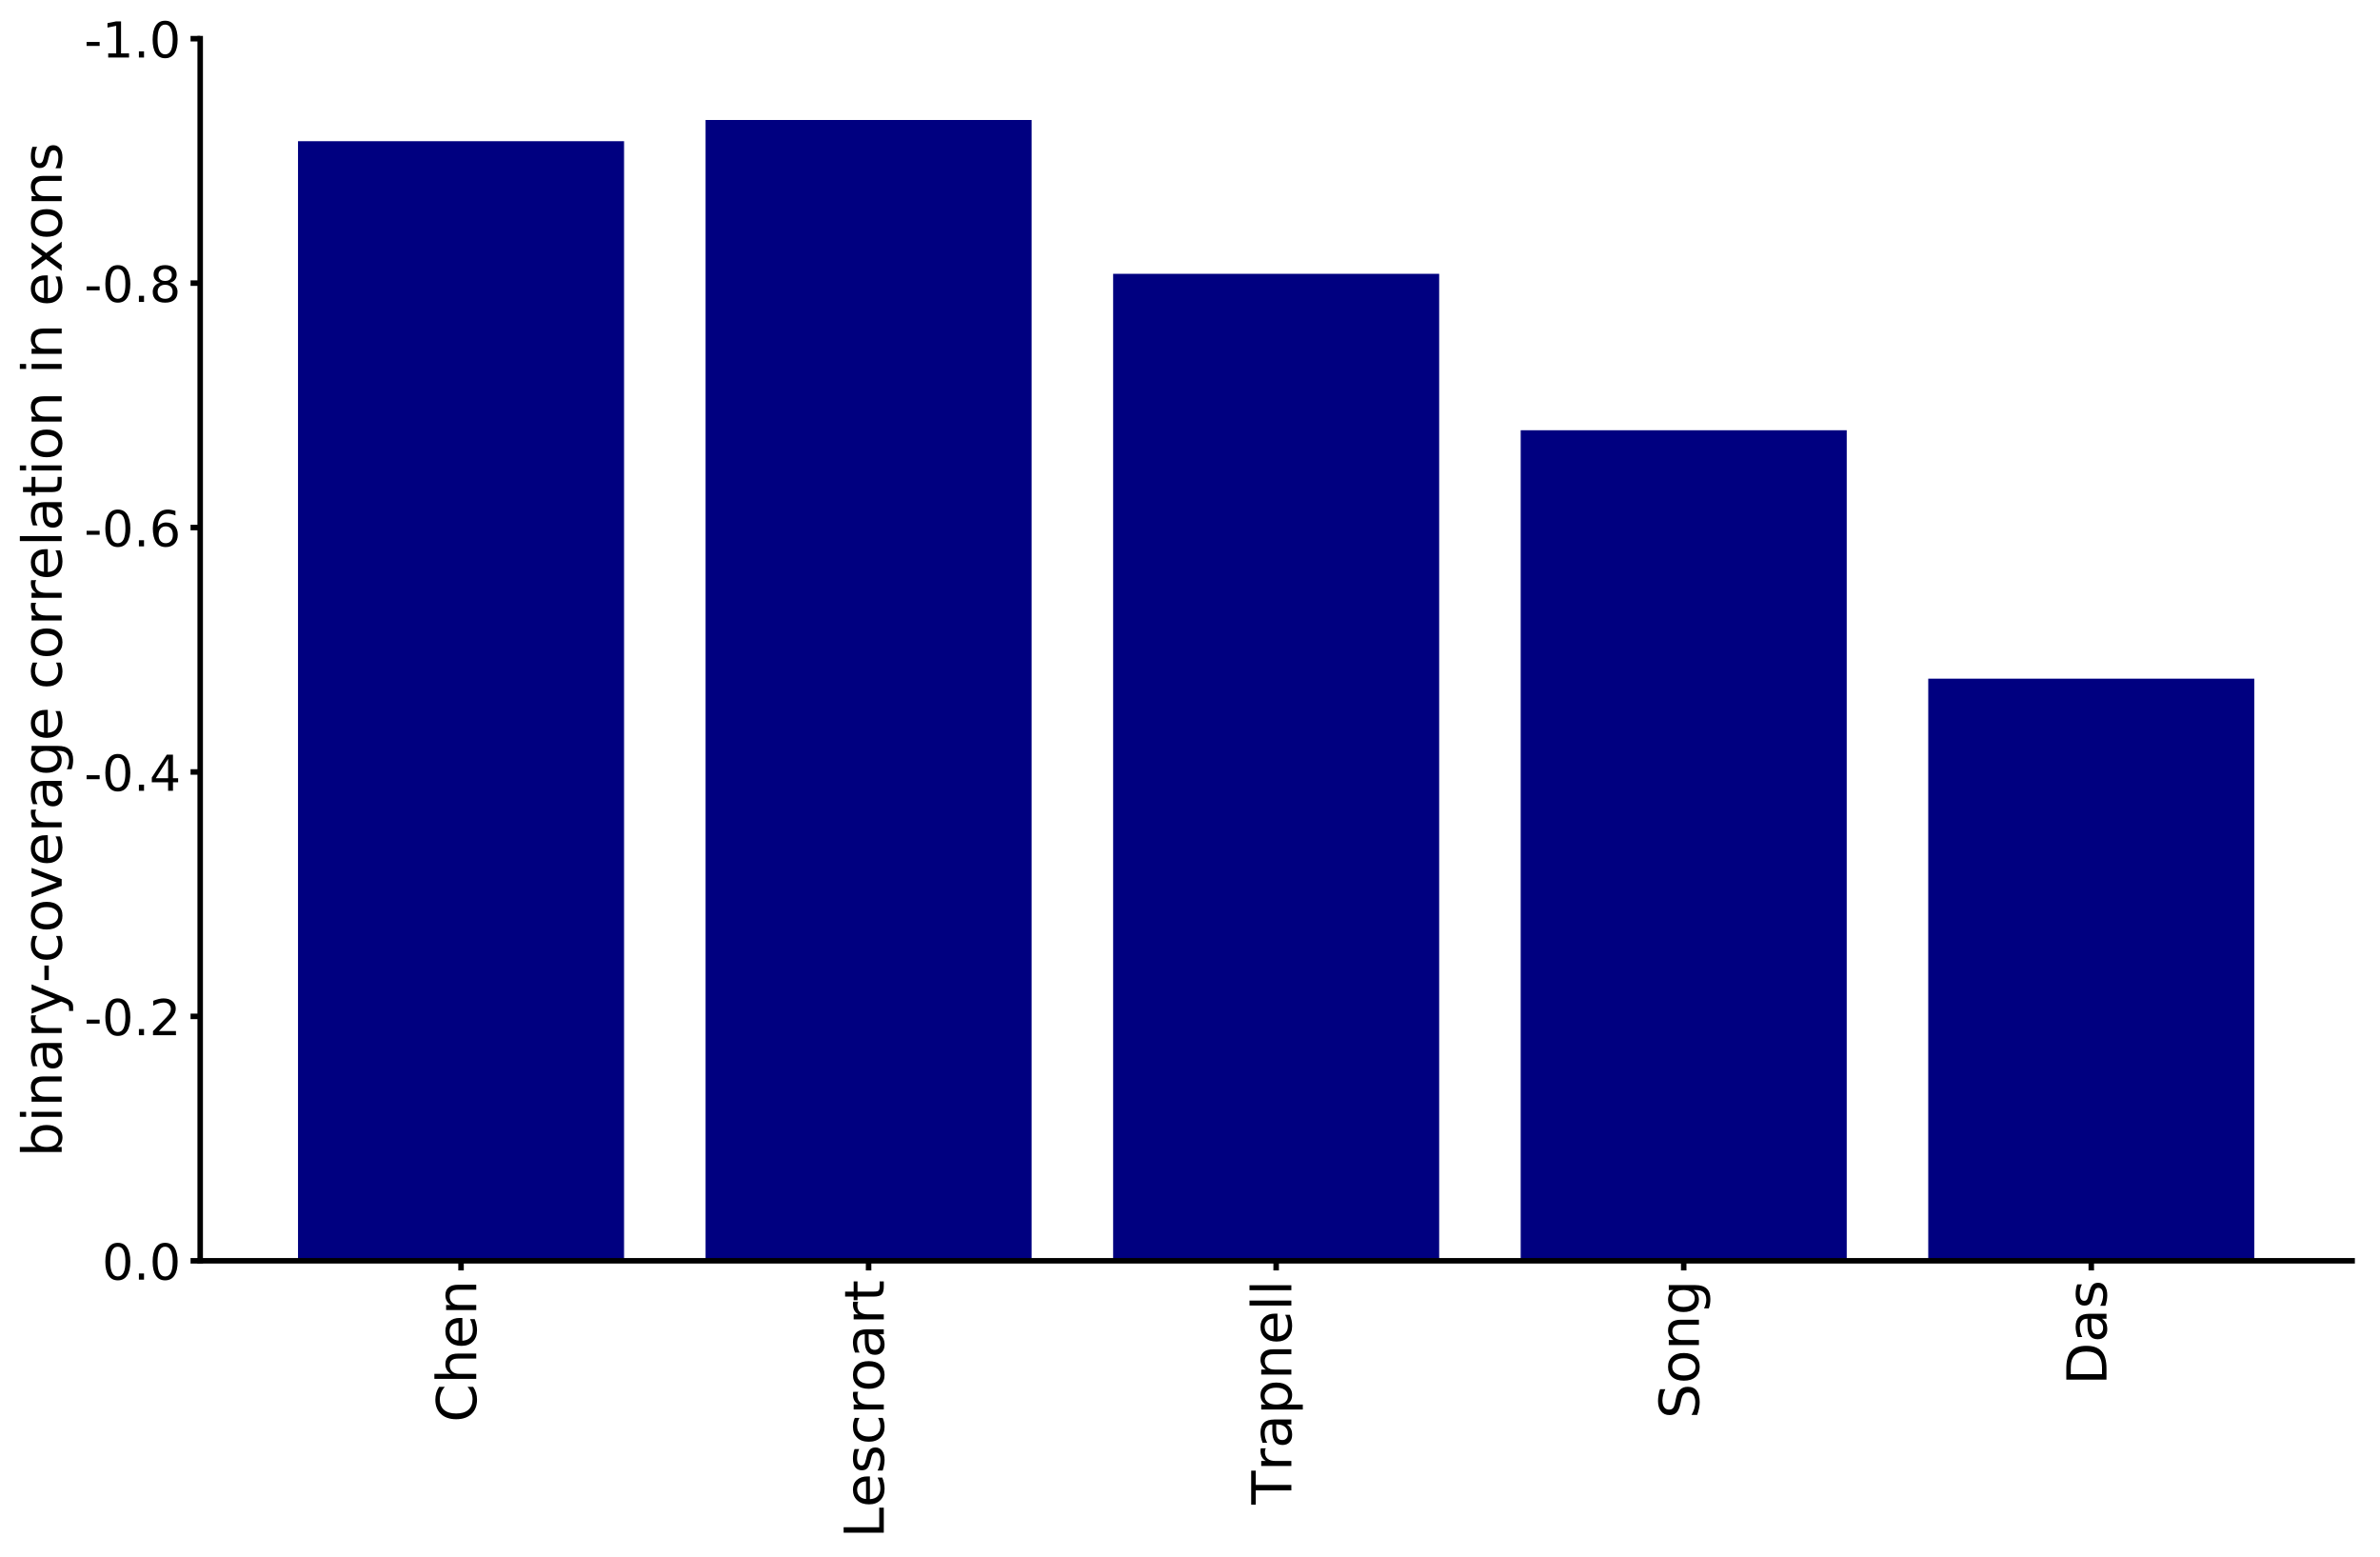
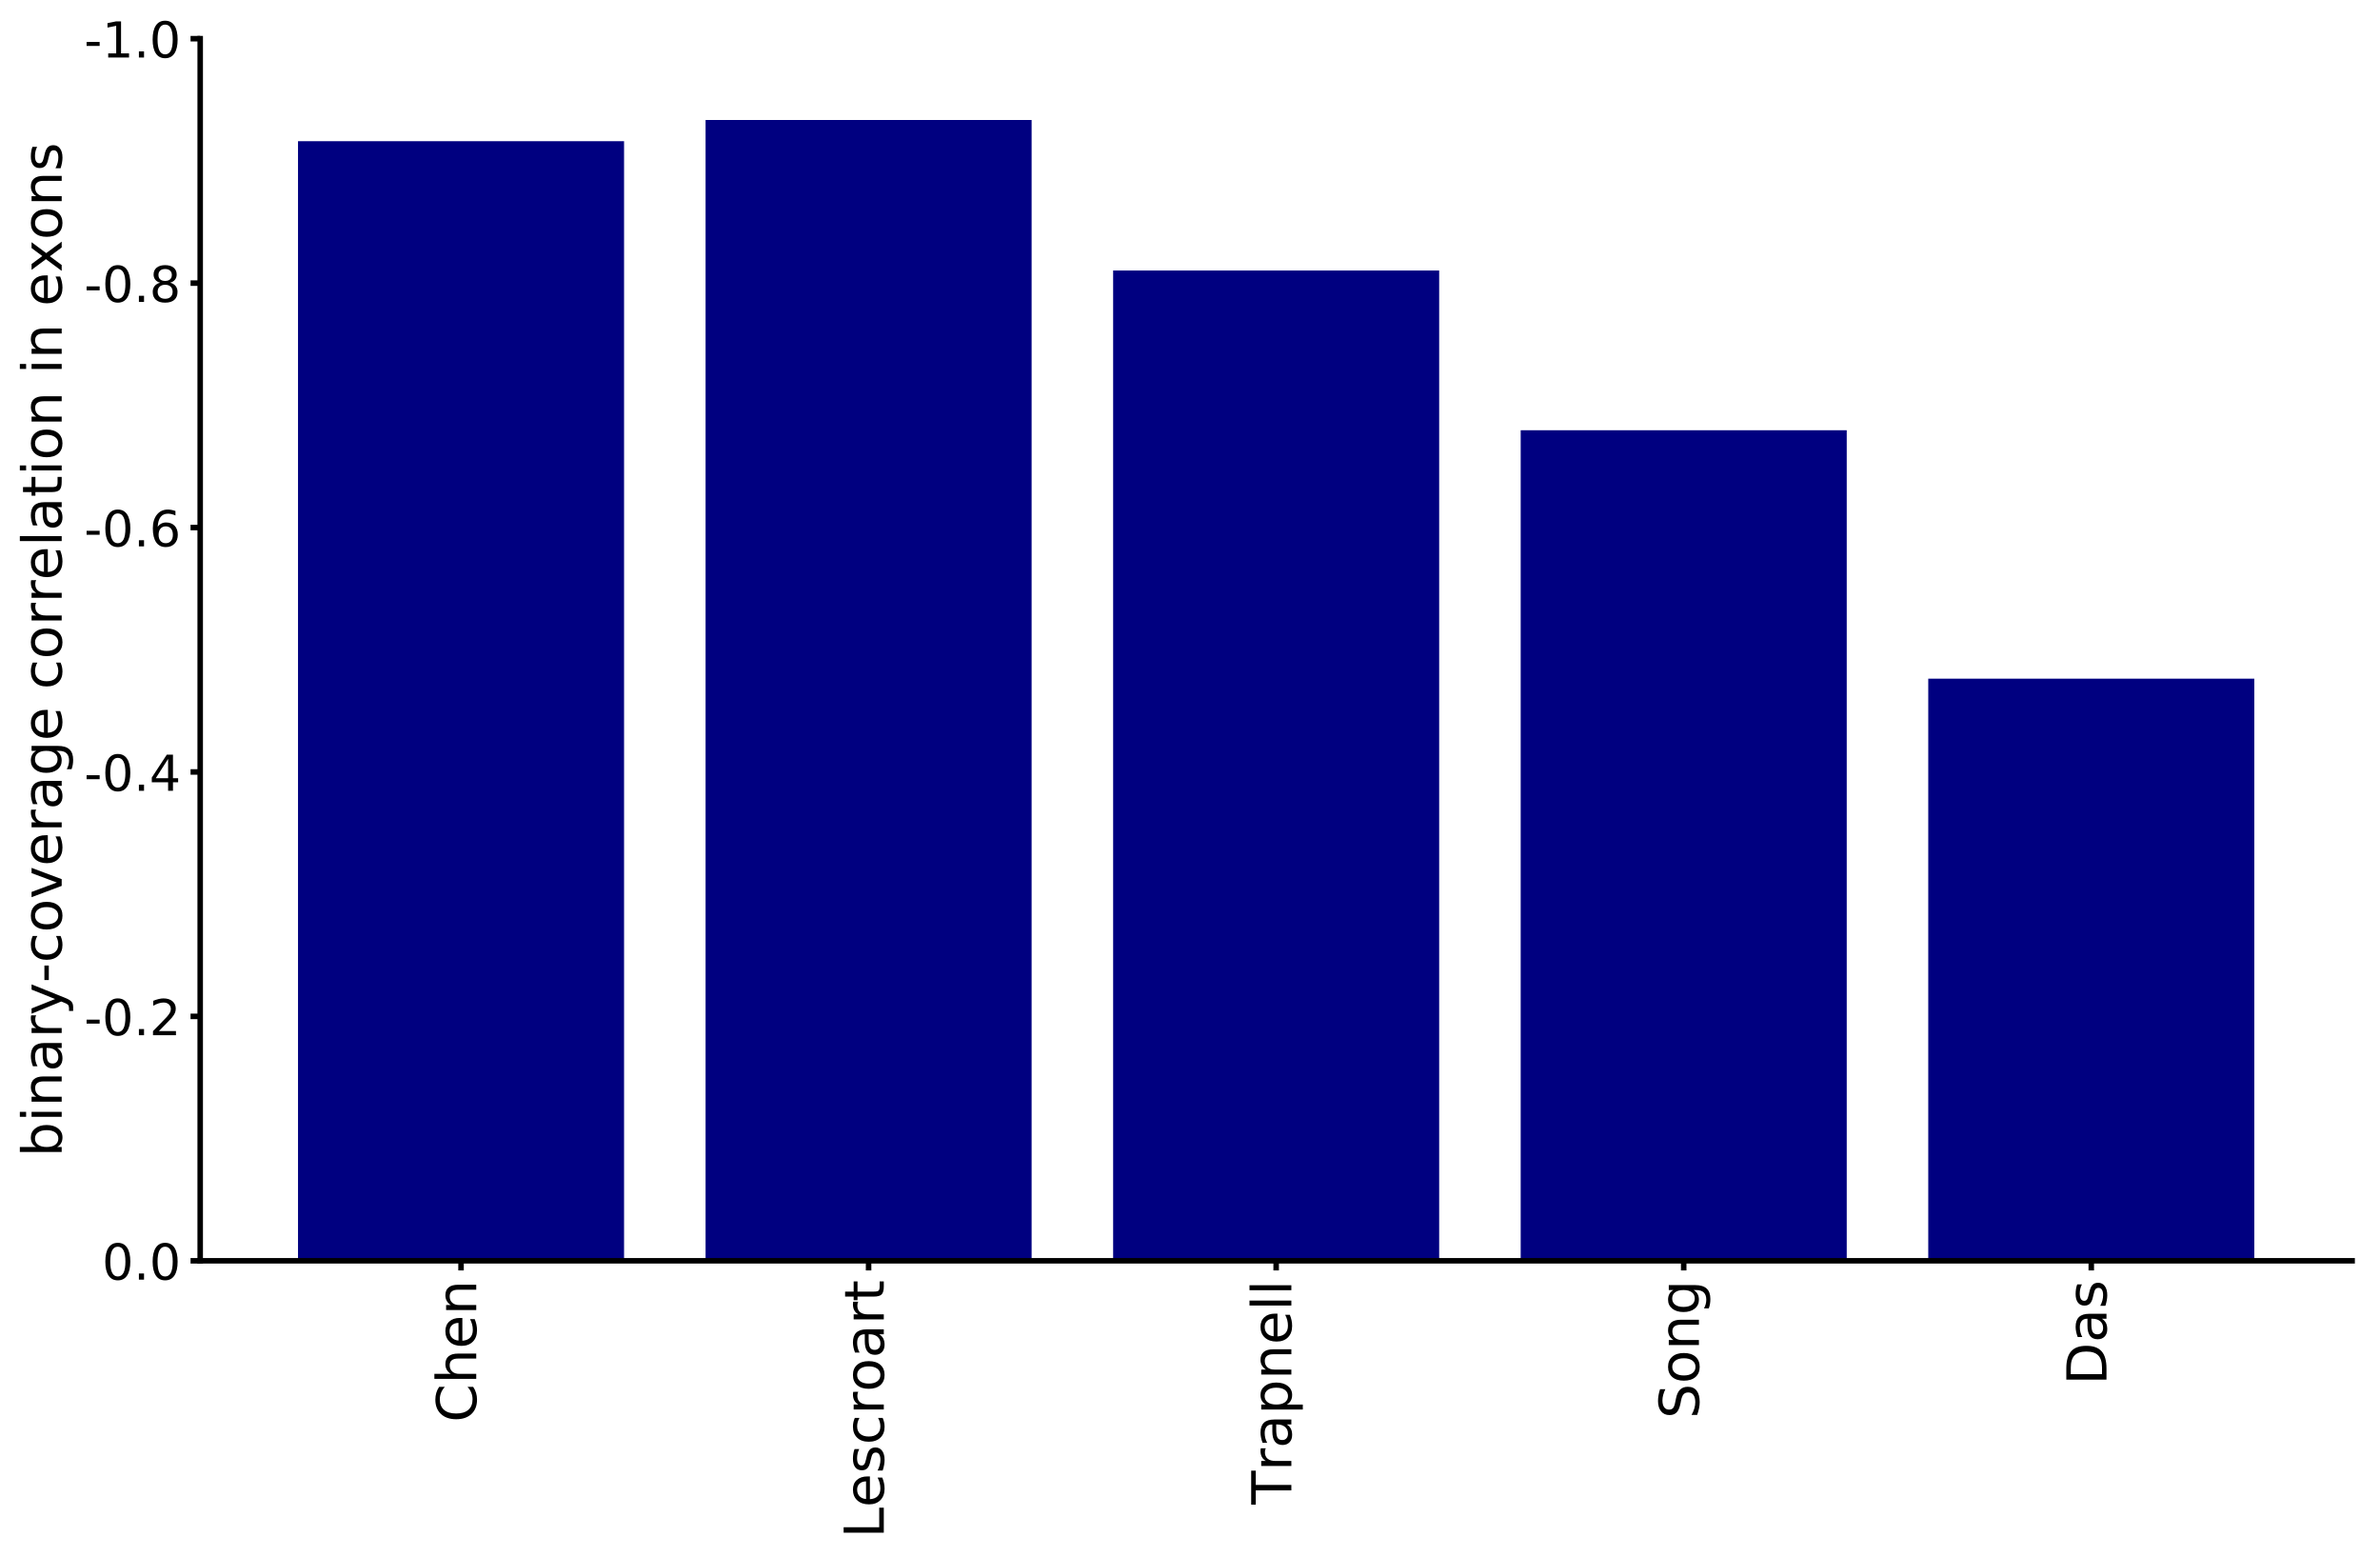
<svg xmlns="http://www.w3.org/2000/svg" xmlns:xlink="http://www.w3.org/1999/xlink" height="565pt" version="1.1" viewBox="0 0 864 565" width="864pt">
  <defs>
    <style type="text/css">
*{stroke-linecap:butt;stroke-linejoin:round;}
  </style>
  </defs>
  <g id="figure_1">
    <g id="patch_1">
      <path d="M 0 565.393  L 864.576 565.393  L 864.576 0  L 0 0  z " style="fill:#ffffff;" />
    </g>
    <g id="axes_1">
      <g id="patch_2">
        <path d="M 72.676 457.559  L 853.876 457.559  L 853.876 14.039  L 72.676 14.039  z " style="fill:#ffffff;" />
      </g>
      <g id="patch_3">
-         <path clip-path="url(#p49f64fe584)" d="M 108.185 457.559  L 226.549 457.559  L 226.549 51.231  L 108.185 51.231  z " style="fill:#000080;" />
+         <path clip-path="url(#p981d30c893)" d="M 108.185 457.559  L 226.549 457.559  L 226.549 51.231  L 108.185 51.231  z " style="fill:#000080;" />
      </g>
      <g id="patch_4">
-         <path clip-path="url(#p49f64fe584)" d="M 256.14 457.559  L 374.503 457.559  L 374.503 43.546  L 256.14 43.546  z " style="fill:#000080;" />
+         <path clip-path="url(#p981d30c893)" d="M 256.14 457.559  L 374.503 457.559  L 374.503 43.546  L 256.14 43.546  z " style="fill:#000080;" />
      </g>
      <g id="patch_5">
-         <path clip-path="url(#p49f64fe584)" d="M 404.094 457.559  L 522.458 457.559  L 522.458 99.367  L 404.094 99.367  z " style="fill:#000080;" />
+         <path clip-path="url(#p981d30c893)" d="M 404.094 457.559  L 522.458 457.559  L 522.458 98.162  L 404.094 98.162  z " style="fill:#000080;" />
      </g>
      <g id="patch_6">
-         <path clip-path="url(#p49f64fe584)" d="M 552.049 457.559  L 670.412 457.559  L 670.412 156.136  L 552.049 156.136  z " style="fill:#000080;" />
+         <path clip-path="url(#p981d30c893)" d="M 552.049 457.559  L 670.412 457.559  L 670.412 156.136  L 552.049 156.136  z " style="fill:#000080;" />
      </g>
      <g id="patch_7">
-         <path clip-path="url(#p49f64fe584)" d="M 700.003 457.559  L 818.367 457.559  L 818.367 246.299  L 700.003 246.299  z " style="fill:#000080;" />
+         <path clip-path="url(#p981d30c893)" d="M 700.003 457.559  L 818.367 457.559  L 818.367 246.299  L 700.003 246.299  z " style="fill:#000080;" />
      </g>
      <g id="matplotlib.axis_1">
        <g id="xtick_1">
          <g id="line2d_1">
            <defs>
-               <path d="M 0 0  L 0 3.5  " id="m5fd133b999" style="stroke:#000000;stroke-width:2;" />
-             </defs>
-             <g>
-               <use style="stroke:#000000;stroke-width:2;" x="167.367" xlink:href="#m5fd133b999" y="457.559" />
+               <path d="M 0 0  L 0 3.5  " id="m7d19a11c72" style="stroke:#000000;stroke-width:2;" />
+             </defs>
+             <g>
+               <use style="stroke:#000000;stroke-width:2;" x="167.367" xlink:href="#m7d19a11c72" y="457.559" />
            </g>
          </g>
          <g id="text_1">
            <defs>
              <path d="M 64.406 67.281  L 64.406 56.891  Q 59.422 61.531 53.781 63.812  Q 48.141 66.109 41.797 66.109  Q 29.297 66.109 22.656 58.469  Q 16.016 50.828 16.016 36.375  Q 16.016 21.969 22.656 14.328  Q 29.297 6.688 41.797 6.688  Q 48.141 6.688 53.781 8.984  Q 59.422 11.281 64.406 15.922  L 64.406 5.609  Q 59.234 2.094 53.438 0.328  Q 47.656 -1.422 41.219 -1.422  Q 24.656 -1.422 15.125 8.703  Q 5.609 18.844 5.609 36.375  Q 5.609 53.953 15.125 64.078  Q 24.656 74.219 41.219 74.219  Q 47.75 74.219 53.531 72.484  Q 59.328 70.75 64.406 67.281  z " id="DejaVuSans-43" />
              <path d="M 54.891 33.016  L 54.891 0  L 45.906 0  L 45.906 32.719  Q 45.906 40.484 42.875 44.328  Q 39.844 48.188 33.797 48.188  Q 26.516 48.188 22.312 43.547  Q 18.109 38.922 18.109 30.906  L 18.109 0  L 9.078 0  L 9.078 75.984  L 18.109 75.984  L 18.109 46.188  Q 21.344 51.125 25.703 53.562  Q 30.078 56 35.797 56  Q 45.219 56 50.047 50.172  Q 54.891 44.344 54.891 33.016  z " id="DejaVuSans-68" />
              <path d="M 56.203 29.594  L 56.203 25.203  L 14.891 25.203  Q 15.484 15.922 20.484 11.062  Q 25.484 6.203 34.422 6.203  Q 39.594 6.203 44.453 7.469  Q 49.312 8.734 54.109 11.281  L 54.109 2.781  Q 49.266 0.734 44.188 -0.344  Q 39.109 -1.422 33.891 -1.422  Q 20.797 -1.422 13.156 6.188  Q 5.516 13.812 5.516 26.812  Q 5.516 40.234 12.766 48.109  Q 20.016 56 32.328 56  Q 43.359 56 49.781 48.891  Q 56.203 41.797 56.203 29.594  z M 47.219 32.234  Q 47.125 39.594 43.094 43.984  Q 39.062 48.391 32.422 48.391  Q 24.906 48.391 20.391 44.141  Q 15.875 39.891 15.188 32.172  z " id="DejaVuSans-65" />
              <path d="M 54.891 33.016  L 54.891 0  L 45.906 0  L 45.906 32.719  Q 45.906 40.484 42.875 44.328  Q 39.844 48.188 33.797 48.188  Q 26.516 48.188 22.312 43.547  Q 18.109 38.922 18.109 30.906  L 18.109 0  L 9.078 0  L 9.078 54.688  L 18.109 54.688  L 18.109 46.188  Q 21.344 51.125 25.703 53.562  Q 30.078 56 35.797 56  Q 45.219 56 50.047 50.172  Q 54.891 44.344 54.891 33.016  z " id="DejaVuSans-6e" />
            </defs>
            <g transform="translate(172.8856 516.1805)rotate(-90)scale(0.2 -0.2)">
              <use xlink:href="#DejaVuSans-43" />
              <use x="69.824" xlink:href="#DejaVuSans-68" />
              <use x="133.203" xlink:href="#DejaVuSans-65" />
              <use x="194.727" xlink:href="#DejaVuSans-6e" />
            </g>
          </g>
        </g>
        <g id="xtick_2">
          <g id="line2d_2">
            <g>
-               <use style="stroke:#000000;stroke-width:2;" x="315.321" xlink:href="#m5fd133b999" y="457.559" />
+               <use style="stroke:#000000;stroke-width:2;" x="315.321" xlink:href="#m7d19a11c72" y="457.559" />
            </g>
          </g>
          <g id="text_2">
            <defs>
              <path d="M 9.812 72.906  L 19.672 72.906  L 19.672 8.297  L 55.172 8.297  L 55.172 0  L 9.812 0  z " id="DejaVuSans-4c" />
              <path d="M 44.281 53.078  L 44.281 44.578  Q 40.484 46.531 36.375 47.5  Q 32.281 48.484 27.875 48.484  Q 21.188 48.484 17.844 46.438  Q 14.5 44.391 14.5 40.281  Q 14.5 37.156 16.891 35.375  Q 19.281 33.594 26.516 31.984  L 29.594 31.297  Q 39.156 29.25 43.188 25.516  Q 47.219 21.781 47.219 15.094  Q 47.219 7.469 41.188 3.016  Q 35.156 -1.422 24.609 -1.422  Q 20.219 -1.422 15.453 -0.562  Q 10.688 0.297 5.422 2  L 5.422 11.281  Q 10.406 8.688 15.234 7.391  Q 20.062 6.109 24.812 6.109  Q 31.156 6.109 34.562 8.281  Q 37.984 10.453 37.984 14.406  Q 37.984 18.062 35.516 20.016  Q 33.062 21.969 24.703 23.781  L 21.578 24.516  Q 13.234 26.266 9.516 29.906  Q 5.812 33.547 5.812 39.891  Q 5.812 47.609 11.281 51.797  Q 16.75 56 26.812 56  Q 31.781 56 36.172 55.266  Q 40.578 54.547 44.281 53.078  z " id="DejaVuSans-73" />
              <path d="M 48.781 52.594  L 48.781 44.188  Q 44.969 46.297 41.141 47.344  Q 37.312 48.391 33.406 48.391  Q 24.656 48.391 19.812 42.844  Q 14.984 37.312 14.984 27.297  Q 14.984 17.281 19.812 11.734  Q 24.656 6.203 33.406 6.203  Q 37.312 6.203 41.141 7.25  Q 44.969 8.297 48.781 10.406  L 48.781 2.094  Q 45.016 0.344 40.984 -0.531  Q 36.969 -1.422 32.422 -1.422  Q 20.062 -1.422 12.781 6.344  Q 5.516 14.109 5.516 27.297  Q 5.516 40.672 12.859 48.328  Q 20.219 56 33.016 56  Q 37.156 56 41.109 55.141  Q 45.062 54.297 48.781 52.594  z " id="DejaVuSans-63" />
              <path d="M 41.109 46.297  Q 39.594 47.172 37.812 47.578  Q 36.031 48 33.891 48  Q 26.266 48 22.188 43.047  Q 18.109 38.094 18.109 28.812  L 18.109 0  L 9.078 0  L 9.078 54.688  L 18.109 54.688  L 18.109 46.188  Q 20.953 51.172 25.484 53.578  Q 30.031 56 36.531 56  Q 37.453 56 38.578 55.875  Q 39.703 55.766 41.062 55.516  z " id="DejaVuSans-72" />
              <path d="M 30.609 48.391  Q 23.391 48.391 19.188 42.75  Q 14.984 37.109 14.984 27.297  Q 14.984 17.484 19.156 11.844  Q 23.344 6.203 30.609 6.203  Q 37.797 6.203 41.984 11.859  Q 46.188 17.531 46.188 27.297  Q 46.188 37.016 41.984 42.703  Q 37.797 48.391 30.609 48.391  z M 30.609 56  Q 42.328 56 49.016 48.375  Q 55.719 40.766 55.719 27.297  Q 55.719 13.875 49.016 6.219  Q 42.328 -1.422 30.609 -1.422  Q 18.844 -1.422 12.172 6.219  Q 5.516 13.875 5.516 27.297  Q 5.516 40.766 12.172 48.375  Q 18.844 56 30.609 56  z " id="DejaVuSans-6f" />
              <path d="M 34.281 27.484  Q 23.391 27.484 19.188 25  Q 14.984 22.516 14.984 16.5  Q 14.984 11.719 18.141 8.906  Q 21.297 6.109 26.703 6.109  Q 34.188 6.109 38.703 11.406  Q 43.219 16.703 43.219 25.484  L 43.219 27.484  z M 52.203 31.203  L 52.203 0  L 43.219 0  L 43.219 8.297  Q 40.141 3.328 35.547 0.953  Q 30.953 -1.422 24.312 -1.422  Q 15.922 -1.422 10.953 3.297  Q 6 8.016 6 15.922  Q 6 25.141 12.172 29.828  Q 18.359 34.516 30.609 34.516  L 43.219 34.516  L 43.219 35.406  Q 43.219 41.609 39.141 45  Q 35.062 48.391 27.688 48.391  Q 23 48.391 18.547 47.266  Q 14.109 46.141 10.016 43.891  L 10.016 52.203  Q 14.938 54.109 19.578 55.047  Q 24.219 56 28.609 56  Q 40.484 56 46.344 49.844  Q 52.203 43.703 52.203 31.203  z " id="DejaVuSans-61" />
              <path d="M 18.312 70.219  L 18.312 54.688  L 36.812 54.688  L 36.812 47.703  L 18.312 47.703  L 18.312 18.016  Q 18.312 11.328 20.141 9.422  Q 21.969 7.516 27.594 7.516  L 36.812 7.516  L 36.812 0  L 27.594 0  Q 17.188 0 13.234 3.875  Q 9.281 7.766 9.281 18.016  L 9.281 47.703  L 2.688 47.703  L 2.688 54.688  L 9.281 54.688  L 9.281 70.219  z " id="DejaVuSans-74" />
            </defs>
            <g transform="translate(320.8401 558.193)rotate(-90)scale(0.2 -0.2)">
              <use xlink:href="#DejaVuSans-4c" />
              <use x="55.697" xlink:href="#DejaVuSans-65" />
              <use x="117.221" xlink:href="#DejaVuSans-73" />
              <use x="169.32" xlink:href="#DejaVuSans-63" />
              <use x="224.301" xlink:href="#DejaVuSans-72" />
              <use x="265.383" xlink:href="#DejaVuSans-6f" />
              <use x="326.564" xlink:href="#DejaVuSans-61" />
              <use x="387.844" xlink:href="#DejaVuSans-72" />
              <use x="428.957" xlink:href="#DejaVuSans-74" />
            </g>
          </g>
        </g>
        <g id="xtick_3">
          <g id="line2d_3">
            <g>
-               <use style="stroke:#000000;stroke-width:2;" x="463.276" xlink:href="#m5fd133b999" y="457.559" />
+               <use style="stroke:#000000;stroke-width:2;" x="463.276" xlink:href="#m7d19a11c72" y="457.559" />
            </g>
          </g>
          <g id="text_3">
            <defs>
              <path d="M -0.297 72.906  L 61.375 72.906  L 61.375 64.594  L 35.5 64.594  L 35.5 0  L 25.594 0  L 25.594 64.594  L -0.297 64.594  z " id="DejaVuSans-54" />
              <path d="M 18.109 8.203  L 18.109 -20.797  L 9.078 -20.797  L 9.078 54.688  L 18.109 54.688  L 18.109 46.391  Q 20.953 51.266 25.266 53.625  Q 29.594 56 35.594 56  Q 45.562 56 51.781 48.094  Q 58.016 40.188 58.016 27.297  Q 58.016 14.406 51.781 6.484  Q 45.562 -1.422 35.594 -1.422  Q 29.594 -1.422 25.266 0.953  Q 20.953 3.328 18.109 8.203  z M 48.688 27.297  Q 48.688 37.203 44.609 42.844  Q 40.531 48.484 33.406 48.484  Q 26.266 48.484 22.188 42.844  Q 18.109 37.203 18.109 27.297  Q 18.109 17.391 22.188 11.75  Q 26.266 6.109 33.406 6.109  Q 40.531 6.109 44.609 11.75  Q 48.688 17.391 48.688 27.297  z " id="DejaVuSans-70" />
              <path d="M 9.422 75.984  L 18.406 75.984  L 18.406 0  L 9.422 0  z " id="DejaVuSans-6c" />
            </defs>
            <g transform="translate(468.7947 545.9992)rotate(-90)scale(0.2 -0.2)">
              <use xlink:href="#DejaVuSans-54" />
              <use x="60.865" xlink:href="#DejaVuSans-72" />
              <use x="101.979" xlink:href="#DejaVuSans-61" />
              <use x="163.258" xlink:href="#DejaVuSans-70" />
              <use x="226.734" xlink:href="#DejaVuSans-6e" />
              <use x="290.113" xlink:href="#DejaVuSans-65" />
              <use x="351.637" xlink:href="#DejaVuSans-6c" />
              <use x="379.42" xlink:href="#DejaVuSans-6c" />
            </g>
          </g>
        </g>
        <g id="xtick_4">
          <g id="line2d_4">
            <g>
-               <use style="stroke:#000000;stroke-width:2;" x="611.23" xlink:href="#m5fd133b999" y="457.559" />
+               <use style="stroke:#000000;stroke-width:2;" x="611.23" xlink:href="#m7d19a11c72" y="457.559" />
            </g>
          </g>
          <g id="text_4">
            <defs>
              <path d="M 53.516 70.516  L 53.516 60.891  Q 47.906 63.578 42.922 64.891  Q 37.938 66.219 33.297 66.219  Q 25.25 66.219 20.875 63.094  Q 16.5 59.969 16.5 54.203  Q 16.5 49.359 19.406 46.891  Q 22.312 44.438 30.422 42.922  L 36.375 41.703  Q 47.406 39.594 52.656 34.297  Q 57.906 29 57.906 20.125  Q 57.906 9.516 50.797 4.047  Q 43.703 -1.422 29.984 -1.422  Q 24.812 -1.422 18.969 -0.25  Q 13.141 0.922 6.891 3.219  L 6.891 13.375  Q 12.891 10.016 18.656 8.297  Q 24.422 6.594 29.984 6.594  Q 38.422 6.594 43.016 9.906  Q 47.609 13.234 47.609 19.391  Q 47.609 24.75 44.312 27.781  Q 41.016 30.812 33.5 32.328  L 27.484 33.5  Q 16.453 35.688 11.516 40.375  Q 6.594 45.062 6.594 53.422  Q 6.594 63.094 13.406 68.656  Q 20.219 74.219 32.172 74.219  Q 37.312 74.219 42.625 73.281  Q 47.953 72.359 53.516 70.516  z " id="DejaVuSans-53" />
              <path d="M 45.406 27.984  Q 45.406 37.75 41.375 43.109  Q 37.359 48.484 30.078 48.484  Q 22.859 48.484 18.828 43.109  Q 14.797 37.75 14.797 27.984  Q 14.797 18.266 18.828 12.891  Q 22.859 7.516 30.078 7.516  Q 37.359 7.516 41.375 12.891  Q 45.406 18.266 45.406 27.984  z M 54.391 6.781  Q 54.391 -7.172 48.188 -13.984  Q 42 -20.797 29.203 -20.797  Q 24.469 -20.797 20.266 -20.094  Q 16.062 -19.391 12.109 -17.922  L 12.109 -9.188  Q 16.062 -11.328 19.922 -12.344  Q 23.781 -13.375 27.781 -13.375  Q 36.625 -13.375 41.016 -8.766  Q 45.406 -4.156 45.406 5.172  L 45.406 9.625  Q 42.625 4.781 38.281 2.391  Q 33.938 0 27.875 0  Q 17.828 0 11.672 7.656  Q 5.516 15.328 5.516 27.984  Q 5.516 40.672 11.672 48.328  Q 17.828 56 27.875 56  Q 33.938 56 38.281 53.609  Q 42.625 51.219 45.406 46.391  L 45.406 54.688  L 54.391 54.688  z " id="DejaVuSans-67" />
            </defs>
            <g transform="translate(616.7492 514.8648)rotate(-90)scale(0.2 -0.2)">
              <use xlink:href="#DejaVuSans-53" />
              <use x="63.477" xlink:href="#DejaVuSans-6f" />
              <use x="124.658" xlink:href="#DejaVuSans-6e" />
              <use x="188.037" xlink:href="#DejaVuSans-67" />
            </g>
          </g>
        </g>
        <g id="xtick_5">
          <g id="line2d_5">
            <g>
-               <use style="stroke:#000000;stroke-width:2;" x="759.185" xlink:href="#m5fd133b999" y="457.559" />
+               <use style="stroke:#000000;stroke-width:2;" x="759.185" xlink:href="#m7d19a11c72" y="457.559" />
            </g>
          </g>
          <g id="text_5">
            <defs>
              <path d="M 19.672 64.797  L 19.672 8.109  L 31.594 8.109  Q 46.688 8.109 53.688 14.938  Q 60.688 21.781 60.688 36.531  Q 60.688 51.172 53.688 57.984  Q 46.688 64.797 31.594 64.797  z M 9.812 72.906  L 30.078 72.906  Q 51.266 72.906 61.172 64.094  Q 71.094 55.281 71.094 36.531  Q 71.094 17.672 61.125 8.828  Q 51.172 0 30.078 0  L 9.812 0  z " id="DejaVuSans-44" />
            </defs>
            <g transform="translate(764.7038 502.6336)rotate(-90)scale(0.2 -0.2)">
              <use xlink:href="#DejaVuSans-44" />
              <use x="77.002" xlink:href="#DejaVuSans-61" />
              <use x="138.281" xlink:href="#DejaVuSans-73" />
            </g>
          </g>
        </g>
      </g>
      <g id="matplotlib.axis_2">
        <g id="ytick_1">
          <g id="line2d_6">
            <defs>
-               <path d="M 0 0  L -3.5 0  " id="mf0947ad4f4" style="stroke:#000000;stroke-width:2;" />
-             </defs>
-             <g>
-               <use style="stroke:#000000;stroke-width:2;" x="72.676" xlink:href="#mf0947ad4f4" y="457.559" />
+               <path d="M 0 0  L -3.5 0  " id="mb92607200f" style="stroke:#000000;stroke-width:2;" />
+             </defs>
+             <g>
+               <use style="stroke:#000000;stroke-width:2;" x="72.676" xlink:href="#mb92607200f" y="457.559" />
            </g>
          </g>
          <g id="text_6">
            <defs>
              <path d="M 31.781 66.406  Q 24.172 66.406 20.328 58.906  Q 16.5 51.422 16.5 36.375  Q 16.5 21.391 20.328 13.891  Q 24.172 6.391 31.781 6.391  Q 39.453 6.391 43.281 13.891  Q 47.125 21.391 47.125 36.375  Q 47.125 51.422 43.281 58.906  Q 39.453 66.406 31.781 66.406  z M 31.781 74.219  Q 44.047 74.219 50.516 64.516  Q 56.984 54.828 56.984 36.375  Q 56.984 17.969 50.516 8.266  Q 44.047 -1.422 31.781 -1.422  Q 19.531 -1.422 13.062 8.266  Q 6.594 17.969 6.594 36.375  Q 6.594 54.828 13.062 64.516  Q 19.531 74.219 31.781 74.219  z " id="DejaVuSans-30" />
              <path d="M 10.688 12.406  L 21 12.406  L 21 0  L 10.688 0  z " id="DejaVuSans-2e" />
            </defs>
            <g transform="translate(37.05031 464.3972)scale(0.18 -0.18)">
              <use xlink:href="#DejaVuSans-30" />
              <use x="63.623" xlink:href="#DejaVuSans-2e" />
              <use x="95.41" xlink:href="#DejaVuSans-30" />
            </g>
          </g>
        </g>
        <g id="ytick_2">
          <g id="line2d_7">
            <g>
-               <use style="stroke:#000000;stroke-width:2;" x="72.676" xlink:href="#mf0947ad4f4" y="368.855" />
+               <use style="stroke:#000000;stroke-width:2;" x="72.676" xlink:href="#mb92607200f" y="368.855" />
            </g>
          </g>
          <g id="text_7">
            <defs>
              <path d="M 4.891 31.391  L 31.203 31.391  L 31.203 23.391  L 4.891 23.391  z " id="DejaVuSans-2d" />
              <path d="M 19.188 8.297  L 53.609 8.297  L 53.609 0  L 7.328 0  L 7.328 8.297  Q 12.938 14.109 22.625 23.891  Q 32.328 33.688 34.812 36.531  Q 39.547 41.844 41.422 45.531  Q 43.312 49.219 43.312 52.781  Q 43.312 58.594 39.234 62.25  Q 35.156 65.922 28.609 65.922  Q 23.969 65.922 18.812 64.312  Q 13.672 62.703 7.812 59.422  L 7.812 69.391  Q 13.766 71.781 18.938 73  Q 24.125 74.219 28.422 74.219  Q 39.75 74.219 46.484 68.547  Q 53.219 62.891 53.219 53.422  Q 53.219 48.922 51.531 44.891  Q 49.859 40.875 45.406 35.406  Q 44.188 33.984 37.641 27.219  Q 31.109 20.453 19.188 8.297  z " id="DejaVuSans-32" />
            </defs>
            <g transform="translate(30.55625 375.6932)scale(0.18 -0.18)">
              <use xlink:href="#DejaVuSans-2d" />
              <use x="36.084" xlink:href="#DejaVuSans-30" />
              <use x="99.707" xlink:href="#DejaVuSans-2e" />
              <use x="131.494" xlink:href="#DejaVuSans-32" />
            </g>
          </g>
        </g>
        <g id="ytick_3">
          <g id="line2d_8">
            <g>
-               <use style="stroke:#000000;stroke-width:2;" x="72.676" xlink:href="#mf0947ad4f4" y="280.151" />
+               <use style="stroke:#000000;stroke-width:2;" x="72.676" xlink:href="#mb92607200f" y="280.151" />
            </g>
          </g>
          <g id="text_8">
            <defs>
              <path d="M 37.797 64.312  L 12.891 25.391  L 37.797 25.391  z M 35.203 72.906  L 47.609 72.906  L 47.609 25.391  L 58.016 25.391  L 58.016 17.188  L 47.609 17.188  L 47.609 0  L 37.797 0  L 37.797 17.188  L 4.891 17.188  L 4.891 26.703  z " id="DejaVuSans-34" />
            </defs>
            <g transform="translate(30.55625 286.9892)scale(0.18 -0.18)">
              <use xlink:href="#DejaVuSans-2d" />
              <use x="36.084" xlink:href="#DejaVuSans-30" />
              <use x="99.707" xlink:href="#DejaVuSans-2e" />
              <use x="131.494" xlink:href="#DejaVuSans-34" />
            </g>
          </g>
        </g>
        <g id="ytick_4">
          <g id="line2d_9">
            <g>
-               <use style="stroke:#000000;stroke-width:2;" x="72.676" xlink:href="#mf0947ad4f4" y="191.447" />
+               <use style="stroke:#000000;stroke-width:2;" x="72.676" xlink:href="#mb92607200f" y="191.447" />
            </g>
          </g>
          <g id="text_9">
            <defs>
              <path d="M 33.016 40.375  Q 26.375 40.375 22.484 35.828  Q 18.609 31.297 18.609 23.391  Q 18.609 15.531 22.484 10.953  Q 26.375 6.391 33.016 6.391  Q 39.656 6.391 43.531 10.953  Q 47.406 15.531 47.406 23.391  Q 47.406 31.297 43.531 35.828  Q 39.656 40.375 33.016 40.375  z M 52.594 71.297  L 52.594 62.312  Q 48.875 64.062 45.094 64.984  Q 41.312 65.922 37.594 65.922  Q 27.828 65.922 22.672 59.328  Q 17.531 52.734 16.797 39.406  Q 19.672 43.656 24.016 45.922  Q 28.375 48.188 33.594 48.188  Q 44.578 48.188 50.953 41.516  Q 57.328 34.859 57.328 23.391  Q 57.328 12.156 50.688 5.359  Q 44.047 -1.422 33.016 -1.422  Q 20.359 -1.422 13.672 8.266  Q 6.984 17.969 6.984 36.375  Q 6.984 53.656 15.188 63.938  Q 23.391 74.219 37.203 74.219  Q 40.922 74.219 44.703 73.484  Q 48.484 72.75 52.594 71.297  z " id="DejaVuSans-36" />
            </defs>
            <g transform="translate(30.55625 198.2852)scale(0.18 -0.18)">
              <use xlink:href="#DejaVuSans-2d" />
              <use x="36.084" xlink:href="#DejaVuSans-30" />
              <use x="99.707" xlink:href="#DejaVuSans-2e" />
              <use x="131.494" xlink:href="#DejaVuSans-36" />
            </g>
          </g>
        </g>
        <g id="ytick_5">
          <g id="line2d_10">
            <g>
-               <use style="stroke:#000000;stroke-width:2;" x="72.676" xlink:href="#mf0947ad4f4" y="102.743" />
+               <use style="stroke:#000000;stroke-width:2;" x="72.676" xlink:href="#mb92607200f" y="102.743" />
            </g>
          </g>
          <g id="text_10">
            <defs>
              <path d="M 31.781 34.625  Q 24.75 34.625 20.719 30.859  Q 16.703 27.094 16.703 20.516  Q 16.703 13.922 20.719 10.156  Q 24.75 6.391 31.781 6.391  Q 38.812 6.391 42.859 10.172  Q 46.922 13.969 46.922 20.516  Q 46.922 27.094 42.891 30.859  Q 38.875 34.625 31.781 34.625  z M 21.922 38.812  Q 15.578 40.375 12.031 44.719  Q 8.5 49.078 8.5 55.328  Q 8.5 64.062 14.719 69.141  Q 20.953 74.219 31.781 74.219  Q 42.672 74.219 48.875 69.141  Q 55.078 64.062 55.078 55.328  Q 55.078 49.078 51.531 44.719  Q 48 40.375 41.703 38.812  Q 48.828 37.156 52.797 32.312  Q 56.781 27.484 56.781 20.516  Q 56.781 9.906 50.312 4.234  Q 43.844 -1.422 31.781 -1.422  Q 19.734 -1.422 13.25 4.234  Q 6.781 9.906 6.781 20.516  Q 6.781 27.484 10.781 32.312  Q 14.797 37.156 21.922 38.812  z M 18.312 54.391  Q 18.312 48.734 21.844 45.562  Q 25.391 42.391 31.781 42.391  Q 38.141 42.391 41.719 45.562  Q 45.312 48.734 45.312 54.391  Q 45.312 60.062 41.719 63.234  Q 38.141 66.406 31.781 66.406  Q 25.391 66.406 21.844 63.234  Q 18.312 60.062 18.312 54.391  z " id="DejaVuSans-38" />
            </defs>
            <g transform="translate(30.55625 109.5812)scale(0.18 -0.18)">
              <use xlink:href="#DejaVuSans-2d" />
              <use x="36.084" xlink:href="#DejaVuSans-30" />
              <use x="99.707" xlink:href="#DejaVuSans-2e" />
              <use x="131.494" xlink:href="#DejaVuSans-38" />
            </g>
          </g>
        </g>
        <g id="ytick_6">
          <g id="line2d_11">
            <g>
-               <use style="stroke:#000000;stroke-width:2;" x="72.676" xlink:href="#mf0947ad4f4" y="14.039" />
+               <use style="stroke:#000000;stroke-width:2;" x="72.676" xlink:href="#mb92607200f" y="14.039" />
            </g>
          </g>
          <g id="text_11">
            <defs>
              <path d="M 12.406 8.297  L 28.516 8.297  L 28.516 63.922  L 10.984 60.406  L 10.984 69.391  L 28.422 72.906  L 38.281 72.906  L 38.281 8.297  L 54.391 8.297  L 54.391 0  L 12.406 0  z " id="DejaVuSans-31" />
            </defs>
            <g transform="translate(30.55625 20.87719)scale(0.18 -0.18)">
              <use xlink:href="#DejaVuSans-2d" />
              <use x="36.084" xlink:href="#DejaVuSans-31" />
              <use x="99.707" xlink:href="#DejaVuSans-2e" />
              <use x="131.494" xlink:href="#DejaVuSans-30" />
            </g>
          </g>
        </g>
        <g id="text_12">
          <defs>
            <path d="M 48.688 27.297  Q 48.688 37.203 44.609 42.844  Q 40.531 48.484 33.406 48.484  Q 26.266 48.484 22.188 42.844  Q 18.109 37.203 18.109 27.297  Q 18.109 17.391 22.188 11.75  Q 26.266 6.109 33.406 6.109  Q 40.531 6.109 44.609 11.75  Q 48.688 17.391 48.688 27.297  z M 18.109 46.391  Q 20.953 51.266 25.266 53.625  Q 29.594 56 35.594 56  Q 45.562 56 51.781 48.094  Q 58.016 40.188 58.016 27.297  Q 58.016 14.406 51.781 6.484  Q 45.562 -1.422 35.594 -1.422  Q 29.594 -1.422 25.266 0.953  Q 20.953 3.328 18.109 8.203  L 18.109 0  L 9.078 0  L 9.078 75.984  L 18.109 75.984  z " id="DejaVuSans-62" />
            <path d="M 9.422 54.688  L 18.406 54.688  L 18.406 0  L 9.422 0  z M 9.422 75.984  L 18.406 75.984  L 18.406 64.594  L 9.422 64.594  z " id="DejaVuSans-69" />
            <path d="M 32.172 -5.078  Q 28.375 -14.844 24.75 -17.812  Q 21.141 -20.797 15.094 -20.797  L 7.906 -20.797  L 7.906 -13.281  L 13.188 -13.281  Q 16.891 -13.281 18.938 -11.516  Q 21 -9.766 23.484 -3.219  L 25.094 0.875  L 2.984 54.688  L 12.5 54.688  L 29.594 11.922  L 46.688 54.688  L 56.203 54.688  z " id="DejaVuSans-79" />
            <path d="M 2.984 54.688  L 12.5 54.688  L 29.594 8.797  L 46.688 54.688  L 56.203 54.688  L 35.688 0  L 23.484 0  z " id="DejaVuSans-76" />
            <path id="DejaVuSans-20" />
            <path d="M 54.891 54.688  L 35.109 28.078  L 55.906 0  L 45.312 0  L 29.391 21.484  L 13.484 0  L 2.875 0  L 24.125 28.609  L 4.688 54.688  L 15.281 54.688  L 29.781 35.203  L 44.281 54.688  z " id="DejaVuSans-78" />
          </defs>
          <g transform="translate(22.39688 419.8861)rotate(-90)scale(0.2 -0.2)">
            <use xlink:href="#DejaVuSans-62" />
            <use x="63.477" xlink:href="#DejaVuSans-69" />
            <use x="91.26" xlink:href="#DejaVuSans-6e" />
            <use x="154.639" xlink:href="#DejaVuSans-61" />
            <use x="215.918" xlink:href="#DejaVuSans-72" />
            <use x="257.031" xlink:href="#DejaVuSans-79" />
            <use x="316.195" xlink:href="#DejaVuSans-2d" />
            <use x="352.279" xlink:href="#DejaVuSans-63" />
            <use x="407.26" xlink:href="#DejaVuSans-6f" />
            <use x="468.441" xlink:href="#DejaVuSans-76" />
            <use x="527.621" xlink:href="#DejaVuSans-65" />
            <use x="589.145" xlink:href="#DejaVuSans-72" />
            <use x="630.258" xlink:href="#DejaVuSans-61" />
            <use x="691.537" xlink:href="#DejaVuSans-67" />
            <use x="755.014" xlink:href="#DejaVuSans-65" />
            <use x="816.537" xlink:href="#DejaVuSans-20" />
            <use x="848.324" xlink:href="#DejaVuSans-63" />
            <use x="903.305" xlink:href="#DejaVuSans-6f" />
            <use x="964.486" xlink:href="#DejaVuSans-72" />
            <use x="1005.584" xlink:href="#DejaVuSans-72" />
            <use x="1046.666" xlink:href="#DejaVuSans-65" />
            <use x="1108.189" xlink:href="#DejaVuSans-6c" />
            <use x="1135.973" xlink:href="#DejaVuSans-61" />
            <use x="1197.252" xlink:href="#DejaVuSans-74" />
            <use x="1236.461" xlink:href="#DejaVuSans-69" />
            <use x="1264.244" xlink:href="#DejaVuSans-6f" />
            <use x="1325.426" xlink:href="#DejaVuSans-6e" />
            <use x="1388.805" xlink:href="#DejaVuSans-20" />
            <use x="1420.592" xlink:href="#DejaVuSans-69" />
            <use x="1448.375" xlink:href="#DejaVuSans-6e" />
            <use x="1511.754" xlink:href="#DejaVuSans-20" />
            <use x="1543.541" xlink:href="#DejaVuSans-65" />
            <use x="1605.049" xlink:href="#DejaVuSans-78" />
            <use x="1664.182" xlink:href="#DejaVuSans-6f" />
            <use x="1725.363" xlink:href="#DejaVuSans-6e" />
            <use x="1788.742" xlink:href="#DejaVuSans-73" />
          </g>
        </g>
      </g>
      <g id="patch_8">
        <path d="M 72.676 457.559  L 72.676 14.039  " style="fill:none;stroke:#000000;stroke-linecap:square;stroke-linejoin:miter;stroke-width:2;" />
      </g>
      <g id="patch_9">
        <path d="M 72.676 457.559  L 853.876 457.559  " style="fill:none;stroke:#000000;stroke-linecap:square;stroke-linejoin:miter;stroke-width:2;" />
      </g>
    </g>
  </g>
  <defs>
-     <clipPath id="p49f64fe584">
+     <clipPath id="p981d30c893">
      <rect height="443.52" width="781.2" x="72.676" y="14.039" />
    </clipPath>
  </defs>
</svg>
